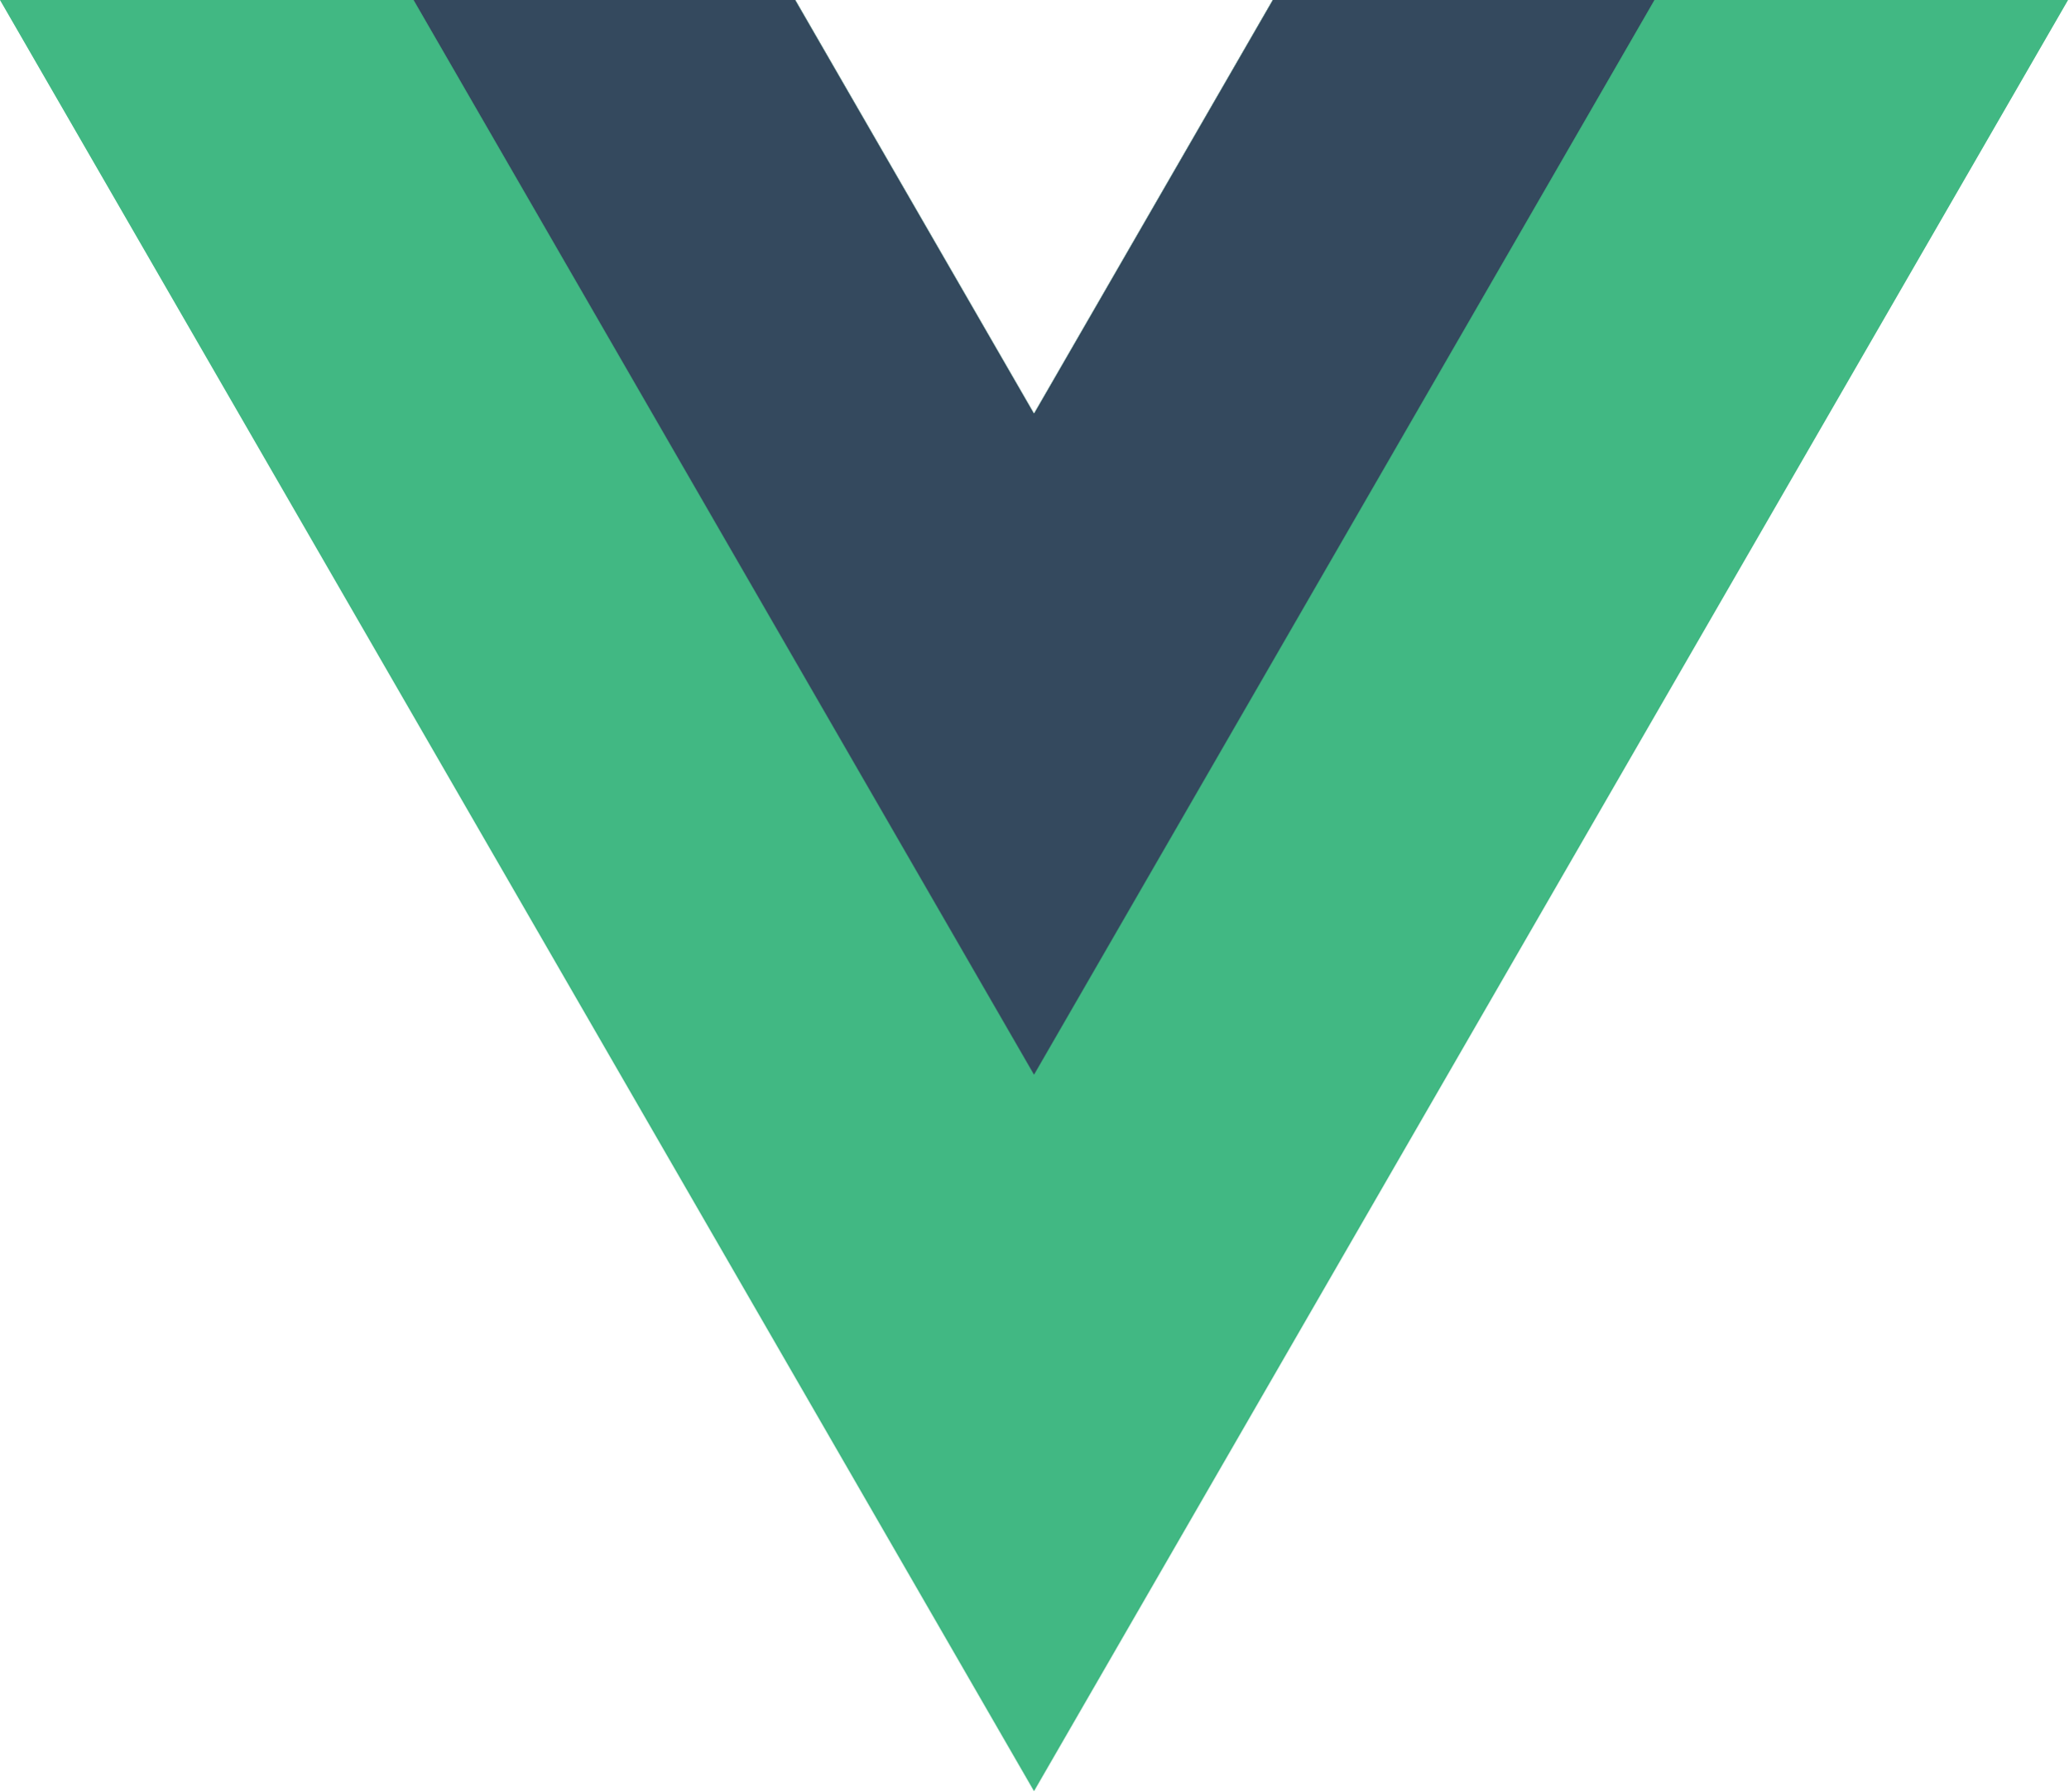
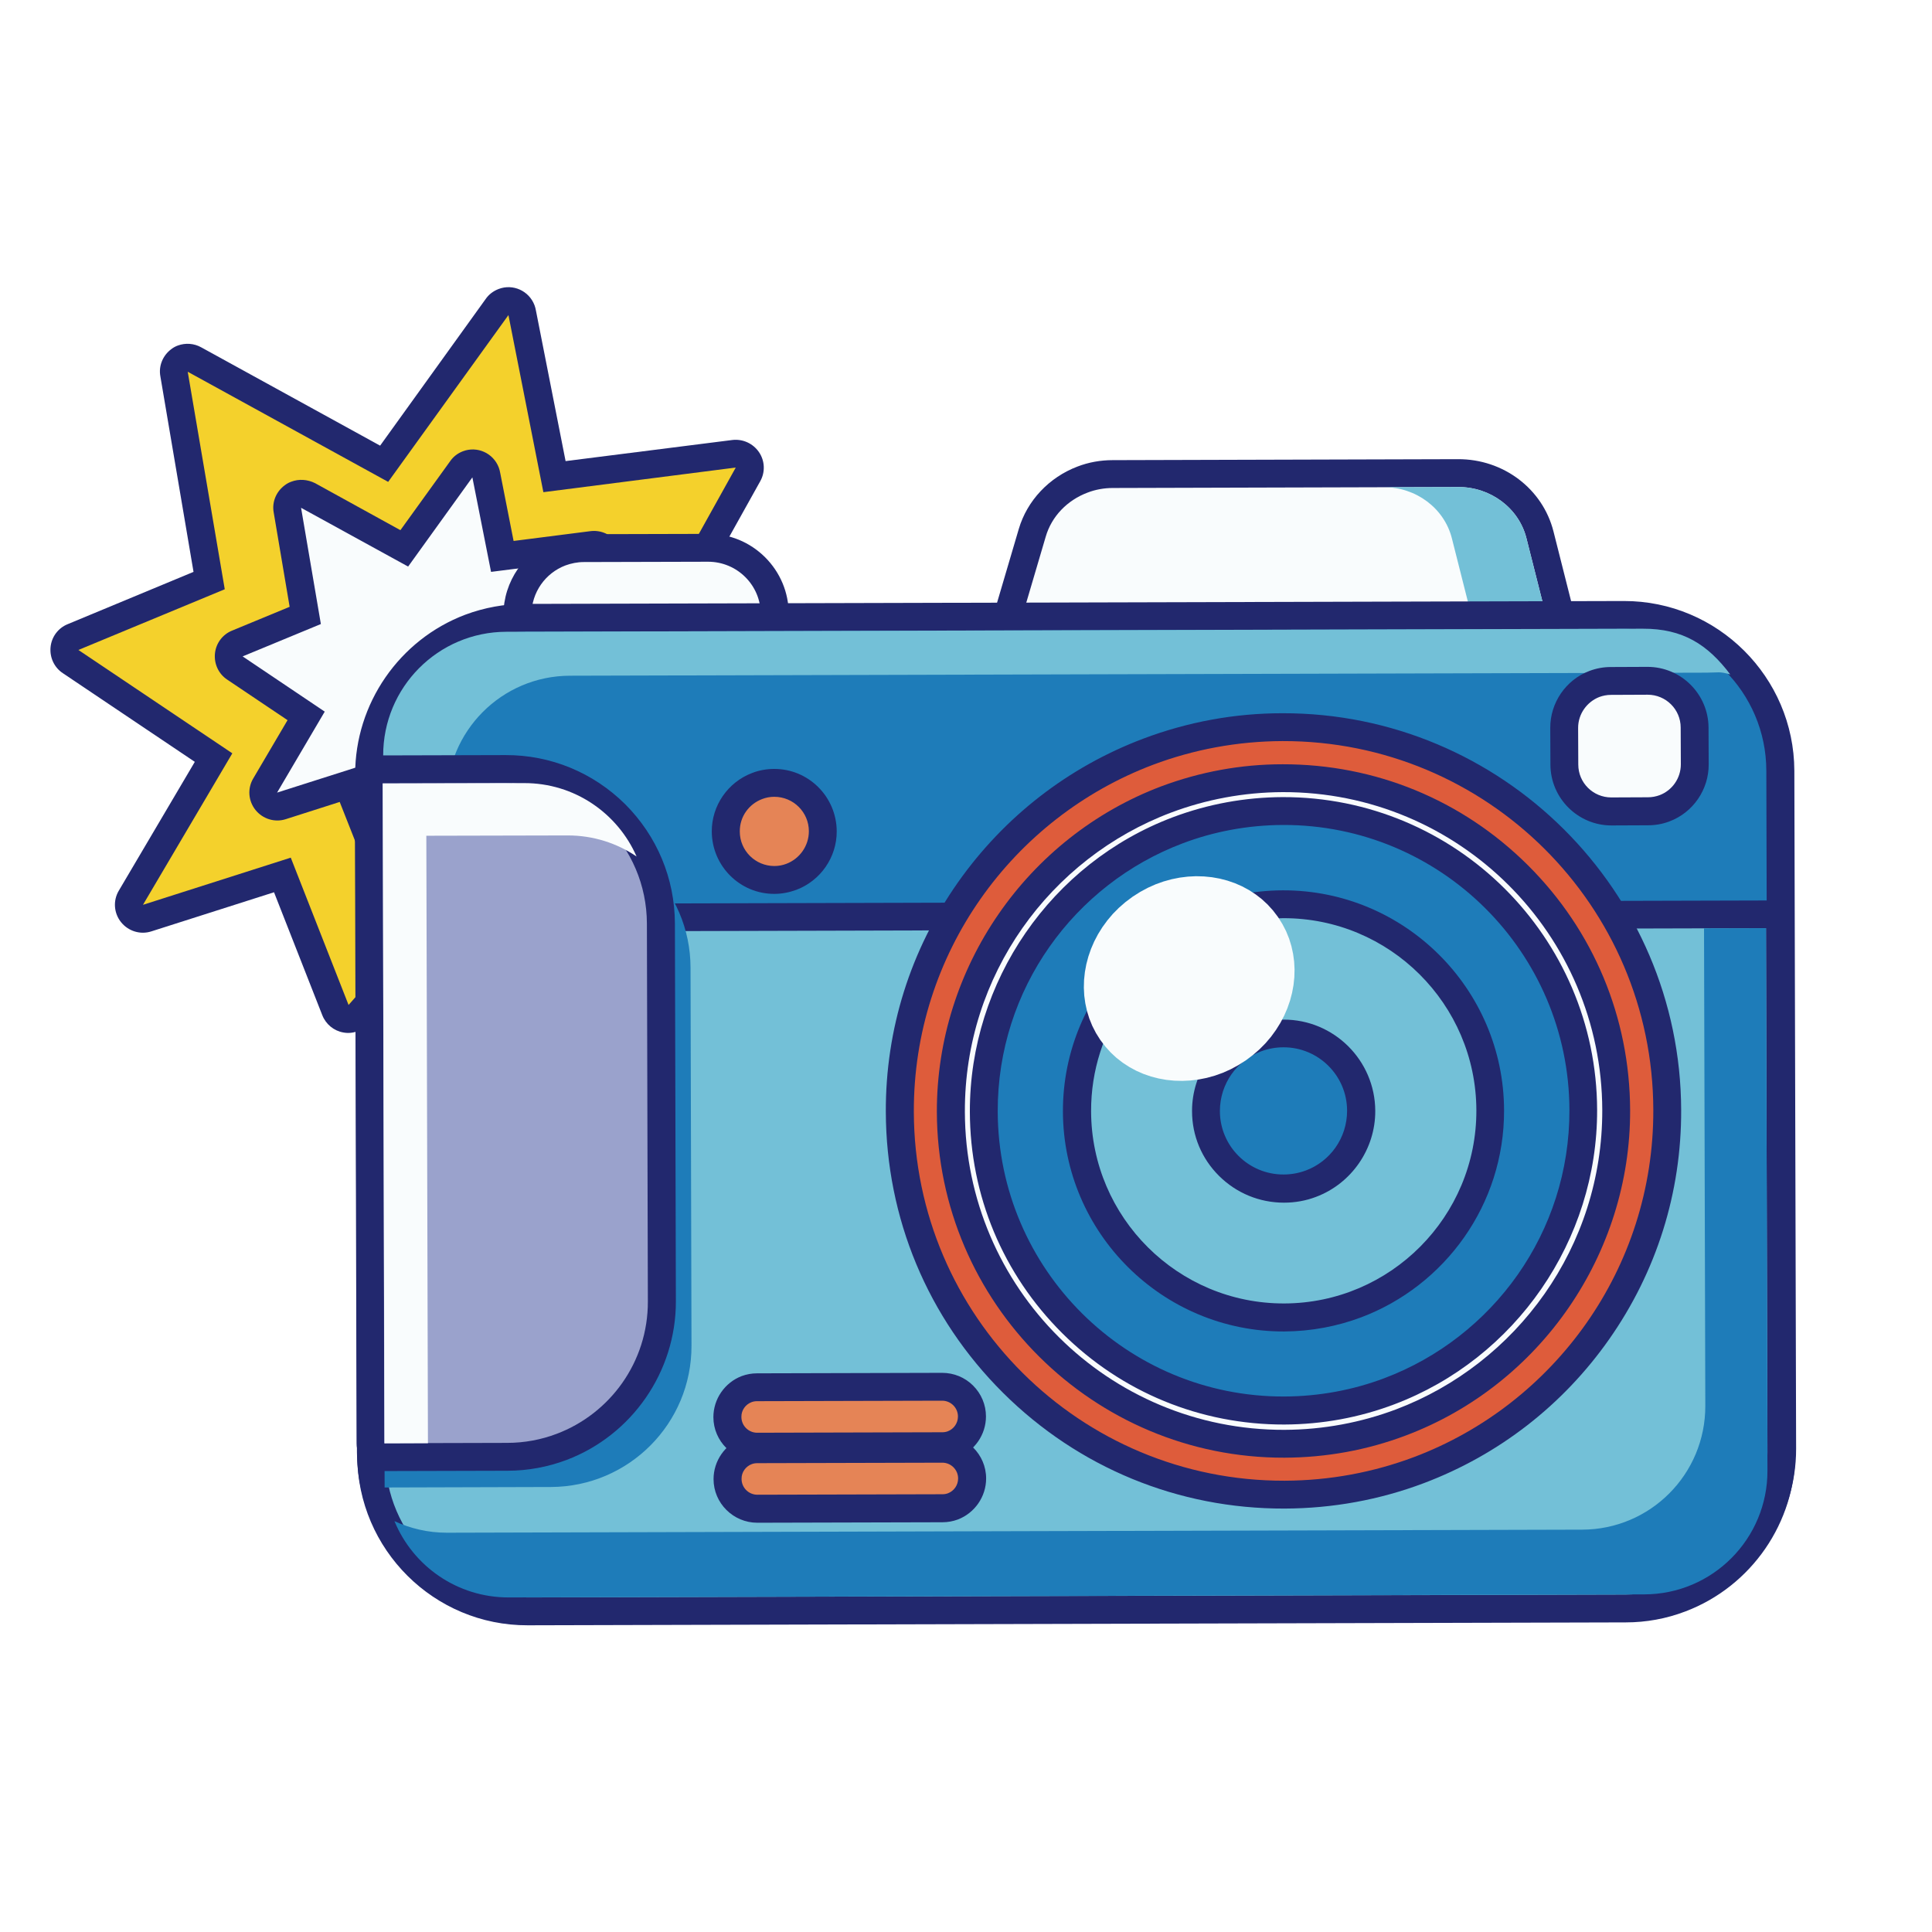
- <svg xmlns="http://www.w3.org/2000/svg" viewBox="0 0 261.76 226.69">
-   <path d="M161.096.001l-30.225 52.351L100.647.001H-.005l130.877 226.688L261.749.001z" fill="#41b883" />
-   <path d="M161.096.001l-30.225 52.351L100.647.001H52.346l78.526 136.01L209.398.001z" fill="#34495e" />
+ <svg xmlns="http://www.w3.org/2000/svg" height="1200" node-id="1" sillyvg="true" template-height="1200" template-width="1200" version="1.1" viewBox="0 0 1200 1200" width="1200">
+   <defs node-id="98" />
+   <g node-id="342">
+     <g node-id="364">
+       <path d="M 384.90 615.90 C 383.00 616.60 381.00 616.60 379.10 616.00 L 268.20 578.60 L 222.90 629.80 C 221.90 630.90 220.80 631.70 219.50 632.20 C 218.10 632.70 216.50 632.90 214.90 632.60 C 211.90 632.10 209.40 630.00 208.30 627.20 L 175.30 543.30 L 91.40 570.10 C 88.00 571.20 84.20 570.10 82.00 567.20 C 79.80 564.40 79.50 560.50 81.30 557.40 L 132.60 470.30 L 43.80 410.70 C 41.10 408.90 39.70 405.80 40.00 402.60 C 40.30 399.40 42.40 396.70 45.30 395.50 L 129.80 360.50 L 108.00 232.10 C 107.40 228.80 108.80 225.50 111.50 223.60 C 112.10 223.20 112.80 222.80 113.50 222.60 C 115.80 221.70 118.50 221.90 120.70 223.10 L 238.60 288.00 L 308.80 190.60 C 309.80 189.20 311.20 188.10 312.80 187.60 C 314.30 187.00 316.00 186.90 317.70 187.20 C 321.10 187.90 323.70 190.60 324.40 194.00 L 344.60 296.00 L 456.10 281.80 C 459.30 281.40 462.50 282.80 464.40 285.50 C 466.20 288.20 466.40 291.70 464.80 294.60 L 418.10 378.50 L 505.50 429.60 C 508.40 431.30 510.10 434.50 509.80 437.90 C 509.50 441.20 507.30 444.10 504.20 445.20 C 504.20 445.20 404.20 481.70 404.20 481.70 L 390.60 608.70 C 390.30 611.30 388.90 613.70 386.70 615.10 C 386.00 615.40 385.50 615.70 384.90 615.90 Z" fill="#f4d12c" fill-rule="nonzero" group-id="1,23" node-id="106" stroke="none" target-height="446" target-width="470.4" target-x="39.7" target-y="186.9" />
+     </g>
+     <path d="M 116.60 230.90 L 241.10 299.30 L 315.80 195.70 L 337.50 305.70 L 457.00 290.40 L 406.20 381.70 L 500.90 437.00 L 396.00 475.40 L 381.90 607.80 L 265.60 568.60 L 216.50 624.20 L 180.60 532.70 L 88.80 562.00 L 144.30 467.90 L 48.70 403.70 L 139.60 366.00 L 116.60 230.90 M 315.80 195.60 L 315.80 195.60 M 110.50 214.60 C 109.10 215.10 107.80 215.80 106.60 216.70 C 101.20 220.60 98.40 227.20 99.60 233.70 L 120.20 355.20 L 42.00 387.70 C 36.10 390.10 32.00 395.60 31.40 402.00 C 30.80 408.40 33.70 414.60 39.00 418.10 L 121.00 473.20 L 73.80 553.20 C 70.10 559.40 70.70 567.20 75.20 572.80 C 79.70 578.40 87.20 580.70 94.00 578.50 L 170.20 554.20 L 200.20 630.60 C 202.40 636.20 207.40 640.30 213.30 641.30 C 216.40 641.90 219.60 641.50 222.40 640.40 C 225.00 639.40 227.40 637.80 229.30 635.70 L 270.80 588.80 L 376.20 624.30 C 380.00 625.60 384.10 625.50 387.90 624.10 C 389.00 623.70 390.10 623.10 391.10 622.50 C 395.50 619.70 398.40 615.00 399.00 609.70 L 412.00 488.10 L 506.80 453.40 C 506.90 453.40 506.90 453.40 507.00 453.30 C 513.20 451.00 517.60 445.30 518.20 438.60 C 518.80 431.90 515.50 425.50 509.70 422.10 L 429.60 375.30 L 472.20 298.90 C 475.40 293.20 475.10 286.20 471.40 280.80 C 467.70 275.40 461.30 272.50 454.80 273.30 L 351.30 286.40 L 332.90 193.00 C 332.70 191.80 332.40 190.70 332.00 189.60 C 328.60 180.60 318.60 176.10 309.70 179.50 L 309.70 179.50 C 306.30 180.80 303.50 183.00 301.60 185.80 L 236.10 276.80 L 125.10 215.80 C 120.50 213.20 115.20 212.90 110.50 214.60 L 110.50 214.60 Z" fill="#22286e" fill-rule="nonzero" group-id="1,24" node-id="111" stroke="none" target-height="465.8" target-width="488" target-x="30.8" target-y="176.1" />
+   </g>
+   <g node-id="343">
+     <g node-id="366">
+       <path d="M 331.70 524.90 C 329.80 525.60 327.80 525.60 325.90 525.00 L 269.20 505.90 L 246.80 531.30 C 245.80 532.40 244.70 533.20 243.40 533.70 C 242.00 534.20 240.40 534.40 238.80 534.10 C 235.80 533.60 233.30 531.50 232.20 528.70 L 216.00 487.40 L 174.80 500.60 C 171.40 501.70 167.60 500.60 165.40 497.70 C 163.20 494.90 162.90 491.00 164.70 487.90 L 190.20 444.70 L 145.90 415.00 C 143.20 413.20 141.80 410.10 142.10 406.90 C 142.40 403.70 144.50 401.00 147.40 399.80 L 189.60 382.30 L 178.50 316.90 C 177.90 313.60 179.30 310.30 182.00 308.40 C 182.60 308.00 183.30 307.60 184.00 307.40 C 186.30 306.50 189.00 306.70 191.20 307.90 L 251.00 340.70 L 286.40 291.60 C 287.40 290.20 288.80 289.10 290.40 288.60 C 291.90 288.00 293.60 287.90 295.30 288.20 C 298.70 288.90 301.30 291.60 302.00 295.00 L 312.00 345.80 L 367.80 338.70 C 371.00 338.30 374.20 339.70 376.10 342.40 C 377.90 345.10 378.10 348.60 376.50 351.50 L 353.50 392.80 L 396.80 418.10 C 399.70 419.80 401.40 423.00 401.10 426.40 C 400.80 429.70 398.60 432.60 395.50 433.70 C 395.50 433.70 344.40 452.40 344.40 452.40 L 337.40 517.70 C 337.10 520.30 335.70 522.70 333.50 524.10 C 332.80 524.40 332.30 524.70 331.70 524.90 Z" fill="#f9fcfd" fill-rule="nonzero" group-id="2,25" node-id="119" stroke="none" target-height="246.5" target-width="259.6" target-x="141.8" target-y="287.9" />
+     </g>
+     <path d="M 187.00 315.40 L 253.50 351.90 L 293.40 296.50 L 305.00 355.20 L 368.90 347.10 L 341.70 396.00 L 392.30 425.60 L 336.20 446.10 L 328.60 516.80 L 266.50 495.90 L 240.30 525.60 L 221.10 476.70 L 172.10 492.30 L 201.70 442.00 L 150.70 407.70 L 199.30 387.60 L 187.00 315.40 M 293.40 296.60 L 293.40 296.60 M 180.90 299.20 C 179.50 299.70 178.20 300.40 177.00 301.30 C 171.60 305.20 168.80 311.80 170.00 318.30 L 179.90 376.90 L 144.10 391.70 C 138.20 394.10 134.10 399.60 133.50 406.00 C 132.90 412.40 135.80 418.60 141.10 422.10 L 178.60 447.30 L 157.30 483.50 C 153.60 489.70 154.20 497.50 158.70 503.10 C 163.20 508.70 170.70 511.00 177.50 508.80 L 211.00 498.10 L 224.30 531.80 C 226.50 537.40 231.50 541.50 237.40 542.50 C 240.50 543.10 243.70 542.70 246.50 541.60 C 249.10 540.60 251.50 539.00 253.40 536.90 L 272.00 515.80 L 323.20 533.10 C 327.00 534.40 331.10 534.30 334.90 532.90 C 336.00 532.50 337.10 531.90 338.10 531.30 C 342.50 528.50 345.40 523.80 346.00 518.50 L 352.40 458.50 L 398.30 441.70 C 398.40 441.70 398.40 441.70 398.50 441.60 C 404.70 439.30 409.10 433.60 409.70 426.90 C 410.30 420.20 407.00 413.80 401.20 410.40 L 365.30 389.40 L 384.20 355.50 C 387.40 349.80 387.10 342.80 383.40 337.40 C 379.70 332.00 373.30 329.10 366.80 329.90 L 319.00 336.00 L 310.70 293.80 C 310.50 292.60 310.20 291.50 309.80 290.40 C 306.40 281.40 296.40 276.90 287.50 280.30 L 287.50 280.30 C 287.50 280.30 287.50 280.30 287.50 280.30 C 287.50 280.30 287.50 280.30 287.50 280.30 C 287.50 280.30 287.50 280.30 287.50 280.30 C 287.50 280.30 287.50 280.30 287.50 280.30 C 287.50 280.30 287.50 280.30 287.50 280.30 C 287.50 280.30 287.50 280.30 287.50 280.30 C 284.10 281.60 281.40 283.80 279.50 286.60 L 248.70 329.30 L 195.70 300.10 C 190.90 297.70 185.60 297.40 180.90 299.20 L 180.90 299.20 Z" fill="#22286e" fill-rule="nonzero" group-id="2,26" node-id="124" stroke="none" target-height="266.2" target-width="277.4" target-x="132.9" target-y="276.9" />
+   </g>
+   <g node-id="344">
+     <g node-id="368">
+       <path d="M 454.50 420.30 C 449.90 422.00 445.00 422.90 440.00 422.90 L 362.80 423.10 C 340.00 423.20 321.40 404.70 321.40 381.90 C 321.30 364.80 332.10 349.20 348.10 343.10 C 352.70 341.40 357.60 340.50 362.60 340.40 L 439.80 340.20 C 450.80 340.20 461.20 344.40 469.10 352.20 C 476.90 360.00 481.30 370.40 481.30 381.40 C 481.30 398.60 470.60 414.20 454.50 420.30 Z" fill="#f9fcfd" fill-rule="nonzero" group-id="3,27" node-id="132" stroke="none" target-height="83" target-width="160" target-x="321.3" target-y="340.2" />
+     </g>
+     <path d="M 351.20 351.20 C 354.80 349.90 358.60 349.10 362.60 349.10 L 439.80 348.90 C 457.80 348.90 472.50 363.40 472.50 381.50 L 472.50 381.50 C 472.50 395.50 463.70 407.50 451.40 412.20 C 447.80 413.50 444.00 414.30 440.00 414.30 L 362.80 414.50 C 344.80 414.50 330.10 400.00 330.10 381.90 C 330.10 367.90 338.80 355.90 351.20 351.20 M 345.10 335.00 C 345.10 335.00 345.10 335.00 345.10 335.00 C 325.70 342.30 312.70 361.20 312.70 381.90 C 312.70 395.30 318.00 407.80 327.40 417.20 C 336.90 426.60 349.40 431.80 362.80 431.70 L 440.00 431.50 C 446.00 431.50 451.90 430.40 457.50 428.30 C 476.90 421.00 489.90 402.10 489.90 381.40 C 489.90 368.00 484.60 355.50 475.20 346.10 C 465.70 336.70 453.20 331.50 439.80 331.60 L 362.60 331.80 C 356.60 331.80 350.70 332.90 345.10 335.00 L 345.10 335.00 Z" fill="#22286e" fill-rule="nonzero" group-id="3,28" node-id="137" stroke="none" target-height="100.3" target-width="177.2" target-x="312.7" target-y="331.5" />
+   </g>
+   <g node-id="345">
+     <g node-id="370">
+       <path d="M 974.20 433.90 C 973.20 434.30 972.20 434.50 971.20 434.50 L 622.00 435.40 C 619.30 435.40 616.70 434.10 615.00 431.90 C 613.40 429.70 612.80 426.90 613.60 424.20 L 641.10 330.90 C 645.50 315.90 657.20 303.50 672.30 297.80 C 678.30 295.50 684.70 294.40 691.20 294.30 L 905.70 293.70 C 929.90 293.60 950.80 309.40 956.50 332.10 L 979.60 423.50 C 980.30 426.10 979.70 428.80 978.00 430.90 C 977.00 432.40 975.70 433.30 974.20 433.90 Z" fill="#f9fcfd" fill-rule="nonzero" group-id="4,29" node-id="145" stroke="none" target-height="141.8" target-width="367.5" target-x="612.8" target-y="293.6" />
+     </g>
+     <path d="M 675.40 306.00 C 680.30 304.10 685.70 303.10 691.20 303.10 L 905.70 302.50 C 925.80 302.40 943.40 315.60 948.10 334.30 L 971.20 425.70 L 622.00 426.70 L 649.50 333.40 C 653.20 320.60 663.00 310.70 675.40 306.00 M 669.20 289.80 C 669.20 289.80 669.20 289.80 669.20 289.80 C 651.60 296.50 638.00 310.90 632.80 328.50 L 605.30 421.80 C 603.80 427.10 604.80 432.70 608.10 437.10 C 611.40 441.50 616.50 444.10 622.00 444.00 L 971.20 443.10 C 973.30 443.10 975.40 442.70 977.30 442.00 C 980.30 440.90 982.90 439.00 984.90 436.40 C 988.20 432.20 989.30 426.70 988.00 421.50 L 964.90 330.10 C 958.20 303.60 933.80 285.10 905.60 285.20 L 691.10 285.80 C 683.60 285.80 676.20 287.10 669.20 289.80 L 669.20 289.80 Z" fill="#22286e" fill-rule="nonzero" group-id="4,30" node-id="150" stroke="none" target-height="159" target-width="385.5" target-x="603.8" target-y="285.1" />
+   </g>
+   <g node-id="346">
+     <path d="M 948.10 334.30 C 943.40 315.60 925.80 302.40 905.70 302.50 L 859.40 302.60 C 879.50 302.50 897.10 315.70 901.80 334.40 L 924.90 425.80 L 971.20 425.70 L 948.10 334.30 Z" fill="#73c0d7" fill-rule="nonzero" group-id="5" node-id="156" stroke="none" target-height="123.4" target-width="111.8" target-x="859.4" target-y="302.4" />
+   </g>
+   <g node-id="347">
+     <g node-id="372">
+       <path d="M 1044.20 990.70 C 1033.40 994.80 1021.90 996.90 1010.20 996.90 L 327.60 998.70 C 274.10 998.80 230.50 955.50 230.40 902.00 L 229.30 481.00 C 229.20 440.80 254.40 404.20 292.00 390.00 C 302.80 385.90 314.30 383.80 326.00 383.80 L 1008.60 382.00 C 1062.10 381.90 1105.70 425.20 1105.80 478.70 L 1106.90 899.80 C 1107.10 939.90 1081.90 976.50 1044.20 990.70 Z" fill="#1e7cb9" fill-rule="nonzero" group-id="6,31" node-id="163" stroke="none" target-height="616.9" target-width="877.9" target-x="229.2" target-y="381.9" />
+     </g>
+     <path d="M 295.10 398.10 C 304.70 394.50 315.10 392.50 326.00 392.40 L 1008.60 390.60 C 1057.40 390.50 1097.00 429.90 1097.10 478.70 L 1098.20 899.80 C 1098.30 937.70 1074.50 970.10 1041.10 982.70 C 1031.50 986.30 1021.10 988.30 1010.20 988.40 L 327.60 990.20 C 278.80 990.30 239.20 950.90 239.10 902.10 L 238.00 480.90 C 237.90 443.10 261.70 410.70 295.10 398.10 M 289.00 381.80 C 289.00 381.80 289.00 381.80 289.00 381.80 C 248.00 397.30 220.50 437.10 220.60 481.00 L 221.70 902.10 C 221.90 960.30 269.40 1007.60 327.60 1007.50 L 1010.20 1005.70 C 1022.90 1005.70 1035.40 1003.40 1047.20 998.90 C 1088.20 983.40 1115.70 943.60 1115.60 899.80 L 1114.50 478.70 C 1114.30 420.50 1066.80 373.20 1008.60 373.30 L 326.00 375.10 C 313.30 375.10 300.80 377.40 289.00 381.80 L 289.00 381.80 Z" fill="#22286e" fill-rule="nonzero" group-id="6,32,55" node-id="170" stroke="none" target-height="634.4" target-width="895.2" target-x="220.5" target-y="373.2" />
+   </g>
+   <g node-id="348">
+     <path d="M 278.70 940.90 L 277.50 496.60 C 277.40 454.20 311.60 419.80 354.00 419.70 L 1059.80 417.80 C 1067.40 417.80 1067.80 416.90 1074.70 418.90 C 1060.70 400.40 1045.40 390.40 1020.30 390.50 L 314.50 392.40 C 272.10 392.50 237.90 426.90 238.00 469.30 L 239.20 913.60 C 239.30 948.40 262.60 977.70 294.30 987.00 C 284.60 974.20 278.70 958.30 278.70 940.90 Z" fill="#73c0d7" fill-rule="nonzero" group-id="7" node-id="177" stroke="none" target-height="596.6" target-width="836.8" target-x="237.9" target-y="390.4" />
+   </g>
+   <g node-id="349">
+     <g node-id="374">
+       <path d="M 1043.70 992.80 C 1032.90 996.90 1021.40 999.00 1009.70 999.00 L 327.70 1000.80 C 274.20 1000.90 230.60 957.60 230.50 904.10 L 229.60 578.80 C 229.60 576.50 230.50 574.30 232.10 572.70 C 233.00 571.80 234.00 571.10 235.20 570.70 C 236.20 570.30 237.20 570.10 238.20 570.10 L 1096.80 567.80 C 1101.60 567.80 1105.50 571.70 1105.50 576.40 L 1106.40 901.70 C 1106.50 942.00 1081.30 978.60 1043.70 992.80 Z" fill="#73c0d7" fill-rule="nonzero" group-id="8,33" node-id="184" stroke="none" target-height="433.1" target-width="876.9" target-x="229.6" target-y="567.8" />
+     </g>
+     <path d="M 238.30 578.80 L 1096.90 576.50 L 1097.80 901.80 C 1097.90 939.70 1074.10 972.00 1040.70 984.70 C 1031.10 988.30 1020.70 990.30 1009.80 990.40 L 327.80 992.20 C 279.00 992.30 239.40 952.90 239.30 904.20 L 238.30 578.80 M 232.20 562.60 C 225.60 565.10 221.00 571.40 221.00 578.90 L 221.90 904.20 C 222.10 962.40 269.60 1009.70 327.80 1009.50 L 1009.80 1007.70 C 1022.50 1007.70 1035.00 1005.40 1046.80 1000.90 C 1087.80 985.40 1115.30 945.60 1115.10 901.80 L 1114.20 576.50 C 1114.20 571.90 1112.30 567.50 1109.10 564.30 C 1105.80 561.10 1101.40 559.20 1096.80 559.30 L 238.20 561.60 C 236.10 561.50 234.00 561.90 232.20 562.60 L 232.20 562.60 Z" fill="#22286e" fill-rule="nonzero" group-id="8,34" node-id="189" stroke="none" target-height="450.5" target-width="894.3" target-x="221" target-y="559.2" />
+   </g>
+   <g node-id="350">
+     <path d="M 1058.40 576.60 L 1059.20 873.20 C 1059.30 915.60 1025.10 950.00 982.70 950.10 L 277.50 952.00 C 265.90 952.00 254.90 949.40 245.00 944.80 C 256.50 972.70 284.00 992.30 316.10 992.20 L 1021.30 990.30 C 1063.70 990.20 1097.90 955.80 1097.80 913.40 L 1096.90 576.50 L 1058.40 576.60 Z" fill="#1e7cb9" fill-rule="nonzero" group-id="9" node-id="195" stroke="none" target-height="415.8" target-width="852.9" target-x="245" target-y="576.5" />
+   </g>
+   <g node-id="351">
+     <g node-id="376">
+       <path d="M 881.40 913.10 C 854.70 923.20 826.70 928.30 797.90 928.40 C 734.20 928.60 674.30 903.90 629.20 859.00 C 584.10 814.10 559.10 754.30 558.90 690.60 C 558.60 591.70 620.60 501.80 713.10 466.90 C 739.80 456.80 767.80 451.70 796.60 451.60 C 860.30 451.40 920.20 476.10 965.30 521.00 C 1010.40 565.90 1035.40 625.70 1035.60 689.40 C 1035.90 788.30 973.90 878.20 881.40 913.10 Z" fill="#de5c3b" fill-rule="nonzero" group-id="10,35" node-id="202" stroke="none" target-height="477.2" target-width="477.3" target-x="558.6" target-y="451.4" />
+     </g>
+     <path d="M 716.20 475.00 C 741.20 465.60 768.30 460.40 796.60 460.30 C 923.50 460.00 1026.60 562.50 1026.90 689.40 C 1027.20 787.90 965.30 872.20 878.30 905.00 C 853.30 914.40 826.20 919.60 797.90 919.70 C 671.00 920.00 567.90 817.50 567.60 690.60 C 567.30 592.10 629.10 507.90 716.20 475.00 M 710.10 458.80 L 716.20 475.00 L 710.10 458.80 C 710.10 458.80 710.10 458.80 710.10 458.80 C 663.50 476.40 623.70 507.30 594.90 548.20 C 565.50 590.10 550.00 639.30 550.20 690.60 C 550.40 756.60 576.20 818.60 623.00 865.10 C 669.80 911.60 731.90 937.20 797.90 937.00 C 827.70 936.90 856.80 931.60 884.40 921.20 C 931.00 903.60 970.80 872.70 999.50 831.80 C 1028.90 789.90 1044.40 740.70 1044.20 689.40 C 1043.80 553.20 932.70 442.70 796.50 443.00 C 766.80 443.00 737.70 448.40 710.10 458.80 L 710.10 458.80 Z" fill="#22286e" fill-rule="nonzero" group-id="10,36" node-id="207" stroke="none" target-height="494.5" target-width="494.4" target-x="550" target-y="442.7" />
+   </g>
+   <g node-id="352">
+     <g node-id="378">
+       <path d="M 870.20 883.40 C 847.10 892.10 822.70 896.60 797.80 896.60 C 742.60 896.70 690.60 875.40 651.50 836.50 C 612.40 797.60 590.70 745.70 590.60 690.50 C 590.40 604.70 644.10 526.80 724.30 496.50 C 747.40 487.80 771.80 483.30 796.70 483.30 C 851.90 483.20 903.90 504.50 943.00 543.40 C 982.10 582.30 1003.80 634.20 1003.90 689.40 C 1004.20 775.20 950.40 853.20 870.20 883.40 Z" fill="#f9fcfd" fill-rule="nonzero" group-id="11,37" node-id="215" stroke="none" target-height="413.5" target-width="413.8" target-x="590.4" target-y="483.2" />
+     </g>
+     <path d="M 727.40 504.70 C 749.00 496.60 772.30 492.10 796.70 492.00 C 906.10 491.70 994.90 580.10 995.20 689.50 C 995.40 774.40 942.10 847.00 867.10 875.40 C 845.50 883.50 822.20 888.00 797.80 888.10 C 688.40 888.40 599.60 800.00 599.30 690.60 C 599.00 605.60 652.30 533.00 727.40 504.70 M 721.30 488.40 C 721.30 488.40 721.30 488.40 721.30 488.40 C 637.70 520.00 581.70 601.20 581.90 690.60 C 582.20 809.30 679.10 905.70 797.80 905.40 C 823.80 905.30 849.10 900.70 873.20 891.60 C 956.80 860.10 1012.80 778.80 1012.50 689.50 C 1012.30 632.00 989.80 578.00 949.00 537.40 C 908.20 496.80 854.10 474.60 796.60 474.70 C 770.70 474.70 745.40 479.40 721.30 488.40 L 721.30 488.40 Z" fill="#22286e" fill-rule="nonzero" group-id="11,38" node-id="220" stroke="none" target-height="431.1" target-width="431.1" target-x="581.7" target-y="474.6" />
+   </g>
+   <g node-id="353">
+     <g node-id="380">
+       <path d="M 491.60 544.60 C 488.20 545.90 484.70 546.50 481.00 546.50 C 472.90 546.50 465.40 543.40 459.70 537.70 C 454.00 532.00 450.80 524.50 450.80 516.40 C 450.80 503.90 458.60 492.50 470.30 488.10 C 473.70 486.80 477.20 486.20 480.90 486.20 C 489.00 486.20 496.50 489.30 502.20 495.00 C 507.90 500.70 511.10 508.20 511.10 516.30 C 511.10 528.80 503.30 540.20 491.60 544.60 Z" fill="#e58456" fill-rule="nonzero" group-id="12,39" node-id="228" stroke="none" target-height="60.3" target-width="60.3" target-x="450.8" target-y="486.2" />
+     </g>
+     <path d="M 473.40 496.30 C 475.70 495.40 478.30 494.90 480.90 494.90 C 492.80 494.90 502.40 504.50 502.40 516.30 C 502.40 525.50 496.60 533.40 488.50 536.50 C 486.20 537.40 483.60 537.90 481.00 537.90 C 469.10 537.90 459.50 528.30 459.50 516.50 C 459.40 507.20 465.20 499.40 473.40 496.30 M 467.20 480.10 C 467.20 480.10 467.20 480.10 467.20 480.10 C 452.10 485.80 442.00 500.40 442.10 516.50 C 442.20 537.90 459.60 555.30 481.00 555.20 C 485.70 555.20 490.20 554.30 494.60 552.70 C 509.70 547.00 519.80 532.40 519.70 516.30 C 519.60 494.90 502.20 477.50 480.80 477.60 C 476.20 477.60 471.60 478.40 467.20 480.10 L 467.20 480.10 Z" fill="#22286e" fill-rule="nonzero" group-id="12,40" node-id="233" stroke="none" target-height="77.8" target-width="77.8" target-x="442" target-y="477.5" />
+   </g>
+   <g node-id="354">
+     <g node-id="382">
+       <path d="M 1033.80 502.10 C 1030.50 503.30 1027.10 504.00 1023.60 504.00 L 1000.80 504.10 C 984.80 504.10 971.70 491.10 971.60 475.10 L 971.50 452.30 C 971.50 440.20 979.00 429.20 990.30 425.00 C 993.60 423.80 997.00 423.10 1000.50 423.10 L 1023.30 423.00 C 1039.30 423.00 1052.40 436.00 1052.50 452.00 L 1052.60 474.80 C 1052.70 486.80 1045.10 497.80 1033.80 502.10 Z" fill="#f9fcfd" fill-rule="nonzero" group-id="13,41" node-id="241" stroke="none" target-height="81.1" target-width="81.2" target-x="971.5" target-y="423" />
+     </g>
+     <path d="M 993.40 432.90 C 995.60 432.10 998.00 431.60 1000.60 431.60 L 1023.40 431.50 C 1034.70 431.50 1043.90 440.60 1043.90 451.90 L 1044.00 474.70 C 1044.00 483.50 1038.50 491.00 1030.80 493.90 C 1028.60 494.70 1026.20 495.20 1023.60 495.20 L 1000.80 495.30 C 989.50 495.30 980.30 486.20 980.30 474.90 L 980.20 452.10 C 980.20 443.40 985.70 435.90 993.40 432.90 M 987.30 416.70 C 987.30 416.70 987.30 416.70 987.30 416.70 C 972.60 422.20 962.80 436.50 962.90 452.20 L 963.00 475.00 C 963.10 495.80 980.10 512.70 1000.90 512.70 L 1023.70 512.60 C 1028.20 512.60 1032.70 511.80 1036.90 510.20 C 1051.60 504.70 1061.40 490.40 1061.30 474.70 L 1061.20 451.90 C 1061.10 431.10 1044.10 414.20 1023.30 414.20 L 1000.50 414.30 C 996.00 414.30 991.60 415.10 987.30 416.70 L 987.30 416.70 Z" fill="#22286e" fill-rule="nonzero" group-id="13,42" node-id="246" stroke="none" target-height="98.5" target-width="98.6" target-x="962.8" target-y="414.2" />
+   </g>
+   <g node-id="355">
+     <g node-id="384">
+       <path d="M 863.00 864.30 C 842.20 872.20 820.20 876.20 797.80 876.20 C 748.00 876.30 701.20 857.10 666.00 822.00 C 630.70 786.90 611.20 740.20 611.10 690.50 C 610.90 613.20 659.30 543.00 731.60 515.70 C 752.40 507.80 774.40 503.80 796.80 503.80 C 899.50 503.50 983.20 586.80 983.50 689.50 C 983.70 766.80 935.30 837.00 863.00 864.30 Z" fill="#1e7cb9" fill-rule="nonzero" group-id="14,43" node-id="254" stroke="none" target-height="372.8" target-width="372.8" target-x="610.9" target-y="503.5" />
+     </g>
+     <path d="M 734.60 523.80 C 753.90 516.50 774.90 512.50 796.80 512.40 C 894.80 512.10 974.50 591.40 974.80 689.40 C 975.00 765.60 927.20 830.60 859.90 856.00 C 840.60 863.30 819.60 867.30 797.70 867.40 C 699.70 867.70 620.00 788.40 619.70 690.40 C 619.50 614.30 667.30 549.20 734.60 523.80 M 728.50 507.60 C 728.50 507.60 728.50 507.60 728.50 507.60 C 652.90 536.10 602.20 609.60 602.40 690.50 C 602.50 742.50 622.90 791.40 659.80 828.10 C 696.70 864.80 745.70 884.90 797.70 884.80 C 821.20 884.70 844.20 880.50 865.90 872.30 C 941.50 843.80 992.20 770.30 992.00 689.40 C 991.70 582.00 904.10 494.80 796.60 495.10 C 773.30 495.20 750.30 499.40 728.50 507.60 L 728.50 507.60 Z" fill="#22286e" fill-rule="nonzero" group-id="14,44" node-id="259" stroke="none" target-height="390.1" target-width="390" target-x="602.2" target-y="494.8" />
+   </g>
+   <g node-id="356">
+     <path d="M 925.60 690.00 C 925.60 760.86 868.16 818.30 797.30 818.30 C 726.44 818.30 669.00 760.86 669.00 690.00 C 669.00 619.14 726.44 561.70 797.30 561.70 C 868.16 561.70 925.60 619.14 925.60 690.00 Z" fill="#73c0d7" fill-rule="nonzero" group-id="15" node-id="265" stroke="none" target-height="256.6" target-width="256.6" target-x="669" target-y="561.7" />
+     <path d="M 845.50 818.20 C 830.60 823.80 814.50 826.90 797.60 827.00 C 722.10 827.20 660.40 765.90 660.20 690.40 C 660.00 614.90 721.30 553.20 796.80 553.00 C 872.30 552.80 934.00 614.10 934.20 689.60 L 934.20 689.60 C 934.40 748.30 897.40 798.60 845.50 818.20 Z M 755.20 578.00 C 709.80 595.10 677.50 639.10 677.70 690.30 C 677.90 756.30 731.70 809.80 797.70 809.60 C 863.70 809.40 917.20 755.60 917.00 689.60 C 916.80 623.60 863.00 570.10 797.00 570.30 C 782.30 570.40 768.20 573.10 755.20 578.00 Z" fill="#22286e" fill-rule="nonzero" group-id="15" node-id="267" stroke="none" target-height="274.4" target-width="274.4" target-x="660" target-y="552.8" />
+   </g>
+   <g node-id="357">
+     <g node-id="386">
+       <path d="M 342.20 923.60 L 238.90 923.90 L 237.80 514.00 L 341.10 513.70 C 389.50 513.60 428.80 552.70 428.90 601.00 L 429.50 835.70 C 429.70 884.10 390.60 923.40 342.20 923.60 Z" fill="#1e7cb9" fill-rule="nonzero" group-id="16,45" node-id="274" stroke="none" target-height="410.3" target-width="191.9" target-x="237.8" target-y="513.6" />
+     </g>
+   </g>
+   <g node-id="358">
+     <g node-id="387">
+       <path d="M 814.30 735.10 C 808.90 737.10 803.20 738.20 797.40 738.20 C 770.80 738.30 749.10 716.70 749.10 690.10 C 749.00 670.10 761.60 651.90 780.30 644.80 C 785.70 642.80 791.40 641.70 797.20 641.70 C 823.80 641.60 845.50 663.20 845.50 689.80 C 845.50 709.90 833.00 728.10 814.30 735.10 Z" fill="#1e7cb9" fill-rule="nonzero" group-id="17,46" node-id="282" stroke="none" target-height="96.7" target-width="96.5" target-x="749" target-y="641.6" />
+     </g>
+     <path d="M 783.30 653.00 C 787.60 651.40 792.30 650.50 797.10 650.50 C 818.90 650.40 836.70 668.10 836.70 689.90 C 836.70 706.90 826.10 721.40 811.10 727.00 C 806.80 728.60 802.10 729.50 797.30 729.50 C 775.50 729.60 757.70 711.90 757.70 690.10 C 757.70 673.10 768.30 658.60 783.30 653.00 M 777.20 636.80 C 777.20 636.80 777.20 636.80 777.20 636.80 C 755.10 645.10 740.30 666.60 740.40 690.20 C 740.40 705.40 746.40 719.70 757.20 730.40 C 768.00 741.10 782.30 747.00 797.50 747.00 C 804.40 747.00 811.10 745.80 817.40 743.40 C 839.50 735.10 854.30 713.60 854.20 690.00 C 854.10 658.60 828.50 633.20 797.20 633.30 C 790.30 633.10 783.60 634.40 777.20 636.80 L 777.20 636.80 Z" fill="#22286e" fill-rule="nonzero" group-id="17,47" node-id="287" stroke="none" target-height="113.9" target-width="114" target-x="740.3" target-y="633.1" />
+   </g>
+   <g node-id="359">
+     <g node-id="389">
+       <path d="M 793.81 569.61 L 796.53 573.96 L 798.82 578.40 L 800.67 582.95 L 802.11 587.62 L 803.16 592.41 L 803.81 597.23 L 804.07 602.08 L 803.94 606.99 L 803.42 611.87 L 802.53 616.70 L 801.26 621.49 L 799.61 626.26 L 797.61 630.87 L 795.26 635.35 L 792.54 639.71 L 789.45 643.96 L 786.07 647.94 L 782.35 651.70 L 778.27 655.26 L 773.80 658.62 L 769.09 661.61 L 764.32 664.18 L 759.49 666.34 L 754.57 668.10 L 749.51 669.50 L 744.47 670.50 L 739.45 671.12 L 734.43 671.36 L 729.39 671.23 L 724.46 670.73 L 719.62 669.86 L 714.87 668.63 L 710.23 667.03 L 705.78 665.08 L 701.50 662.77 L 697.39 660.10 L 693.52 657.11 L 689.92 653.77 L 686.57 650.07 L 683.46 645.99 L 680.73 641.64 L 678.45 637.20 L 676.60 632.65 L 675.15 627.98 L 674.11 623.19 L 673.45 618.37 L 673.20 613.52 L 673.33 608.61 L 673.85 603.73 L 674.74 598.90 L 676.01 594.10 L 677.66 589.34 L 679.66 584.72 L 682.01 580.24 L 684.72 575.89 L 687.82 571.64 L 691.19 567.66 L 694.92 563.89 L 699.00 560.33 L 703.46 556.98 L 708.18 553.98 L 712.94 551.42 L 717.78 549.26 L 722.70 547.50 L 727.76 546.10 L 732.79 545.10 L 737.82 544.48 L 742.84 544.23 L 747.88 544.37 L 752.81 544.87 L 757.64 545.73 L 762.39 546.97 L 767.04 548.57 L 771.49 550.52 L 775.77 552.83 L 779.88 555.50 L 783.74 558.49 L 787.35 561.83 L 790.70 565.53 L 793.81 569.61 Z" fill="#f9fcfd" fill-rule="nonzero" group-id="18,48" node-id="295" stroke="none" target-height="127.13" target-width="130.87" target-x="673.2" target-y="544.23" />
+     </g>
+   </g>
+   <g node-id="360">
+     <g node-id="390">
+       <path d="M 591.80 897.10 C 589.70 897.90 587.60 898.30 585.30 898.30 L 470.30 898.60 C 465.40 898.60 460.70 896.70 457.20 893.20 C 453.70 889.70 451.80 885.10 451.80 880.10 C 451.80 872.40 456.60 865.50 463.80 862.80 C 465.90 862.00 468.00 861.60 470.30 861.60 L 585.30 861.30 C 595.50 861.30 603.80 869.50 603.80 879.70 C 603.80 887.40 599.00 894.40 591.80 897.10 Z" fill="#e58456" fill-rule="nonzero" group-id="19,49" node-id="303" stroke="none" target-height="37.3" target-width="152" target-x="451.8" target-y="861.3" />
+     </g>
+     <path d="M 466.80 870.90 C 467.90 870.50 469.00 870.30 470.20 870.30 L 585.20 870.00 C 590.60 870.00 595.00 874.40 595.00 879.80 C 595.00 884.00 592.40 887.60 588.70 889.00 C 587.60 889.40 586.50 889.60 585.30 889.60 L 470.30 889.90 C 464.90 889.90 460.50 885.50 460.50 880.10 C 460.40 875.90 463.10 872.30 466.80 870.90 M 460.70 854.70 C 460.70 854.70 460.70 854.70 460.70 854.70 C 450.20 858.70 443.10 868.90 443.10 880.20 C 443.10 895.20 455.40 907.30 470.30 907.30 L 585.30 907.00 C 588.60 907.00 591.80 906.40 594.80 905.30 C 605.30 901.30 612.40 891.10 612.40 879.80 C 612.40 872.50 609.50 865.70 604.40 860.60 C 599.30 855.50 592.40 852.70 585.20 852.70 L 470.20 853.00 C 466.90 853.00 463.70 853.60 460.70 854.70 L 460.70 854.70 Z" fill="#22286e" fill-rule="nonzero" group-id="19,50" node-id="308" stroke="none" target-height="54.6" target-width="169.3" target-x="443.1" target-y="852.7" />
+   </g>
+   <g node-id="361">
+     <g node-id="392">
+       <path d="M 591.90 935.60 C 589.80 936.40 587.70 936.80 585.40 936.80 L 470.40 937.10 C 465.50 937.10 460.80 935.20 457.30 931.70 C 453.80 928.20 451.90 923.60 451.90 918.60 C 451.90 910.90 456.70 904.00 463.90 901.30 C 466.00 900.50 468.10 900.10 470.40 900.10 L 585.40 899.80 C 595.60 899.80 603.90 908.00 603.90 918.20 C 603.90 925.90 599.10 932.90 591.90 935.60 Z" fill="#e58456" fill-rule="nonzero" group-id="20,51" node-id="316" stroke="none" target-height="37.3" target-width="152" target-x="451.9" target-y="899.8" />
+     </g>
+     <path d="M 466.90 909.40 C 468.00 909.00 469.10 908.80 470.30 908.80 L 585.30 908.50 C 590.70 908.50 595.10 912.90 595.10 918.30 C 595.10 922.50 592.50 926.10 588.80 927.50 C 587.70 927.90 586.60 928.10 585.40 928.10 L 470.40 928.40 C 465.00 928.40 460.60 924.00 460.60 918.60 C 460.50 914.40 463.20 910.80 466.90 909.40 M 460.80 893.20 C 460.80 893.20 460.80 893.20 460.80 893.20 C 450.30 897.20 443.20 907.40 443.20 918.70 C 443.20 933.70 455.50 945.80 470.40 945.80 L 585.40 945.50 C 588.70 945.50 591.90 944.90 594.90 943.80 C 605.40 939.80 612.50 929.60 612.50 918.30 C 612.50 903.30 600.20 891.20 585.30 891.20 L 470.30 891.50 C 467.00 891.50 463.80 892.10 460.80 893.20 L 460.80 893.20 Z" fill="#22286e" fill-rule="nonzero" group-id="20,52" node-id="321" stroke="none" target-height="54.6" target-width="169.3" target-x="443.2" target-y="891.2" />
+   </g>
+   <g node-id="362">
+     <g node-id="394">
+       <path d="M 348.90 898.70 C 338.10 902.80 326.80 904.80 315.20 904.90 L 238.90 905.10 C 234.10 905.10 230.20 901.20 230.20 896.50 L 229.10 486.60 C 229.10 482.90 231.40 479.70 234.70 478.50 C 235.60 478.10 236.70 477.90 237.70 477.90 L 314.00 477.70 C 339.70 477.60 363.90 487.60 382.10 505.70 C 400.30 523.80 410.40 548.00 410.50 573.70 L 411.10 808.40 C 411.30 848.30 386.20 884.60 348.90 898.70 Z" fill="#9aa2cc" fill-rule="nonzero" group-id="21,53" node-id="329" stroke="none" target-height="427.5" target-width="182.2" target-x="229.1" target-y="477.6" />
+     </g>
+     <path d="M 237.70 486.60 L 314.00 486.40 C 362.40 486.30 401.70 525.40 401.80 573.70 L 402.40 808.40 C 402.50 846.00 378.90 878.10 345.70 890.60 C 336.20 894.20 325.80 896.20 315.00 896.20 L 238.70 896.40 L 237.70 486.60 M 231.60 470.30 C 229.30 471.20 227.20 472.50 225.40 474.30 C 222.20 477.60 220.30 482.00 220.40 486.60 L 221.50 896.50 C 221.50 901.10 223.40 905.50 226.60 908.70 C 229.90 911.90 234.30 913.80 238.90 913.70 L 315.20 913.50 C 327.80 913.50 340.20 911.20 351.90 906.80 C 392.60 891.40 419.90 851.90 419.80 808.30 L 419.20 573.60 C 419.10 545.60 408.10 519.30 388.30 499.50 C 368.40 479.80 342.00 468.90 314.00 469.00 L 237.70 469.20 C 235.60 469.20 233.50 469.60 231.60 470.30 L 231.60 470.30 Z" fill="#22286e" fill-rule="nonzero" group-id="21,54" node-id="334" stroke="none" target-height="444.9" target-width="199.6" target-x="220.3" target-y="468.9" />
+   </g>
+   <path d="M 264.80 519.10 L 352.60 518.90 C 368.50 518.90 383.20 523.70 395.40 532.00 C 383.60 505.10 356.80 486.30 325.50 486.40 L 237.70 486.60 L 238.80 896.50 L 265.80 896.40 L 264.80 519.10 Z" fill="#f9fcfd" fill-rule="nonzero" group-id="22" node-id="340" stroke="none" target-height="410.2" target-width="157.7" target-x="237.7" target-y="486.3" />
</svg>
